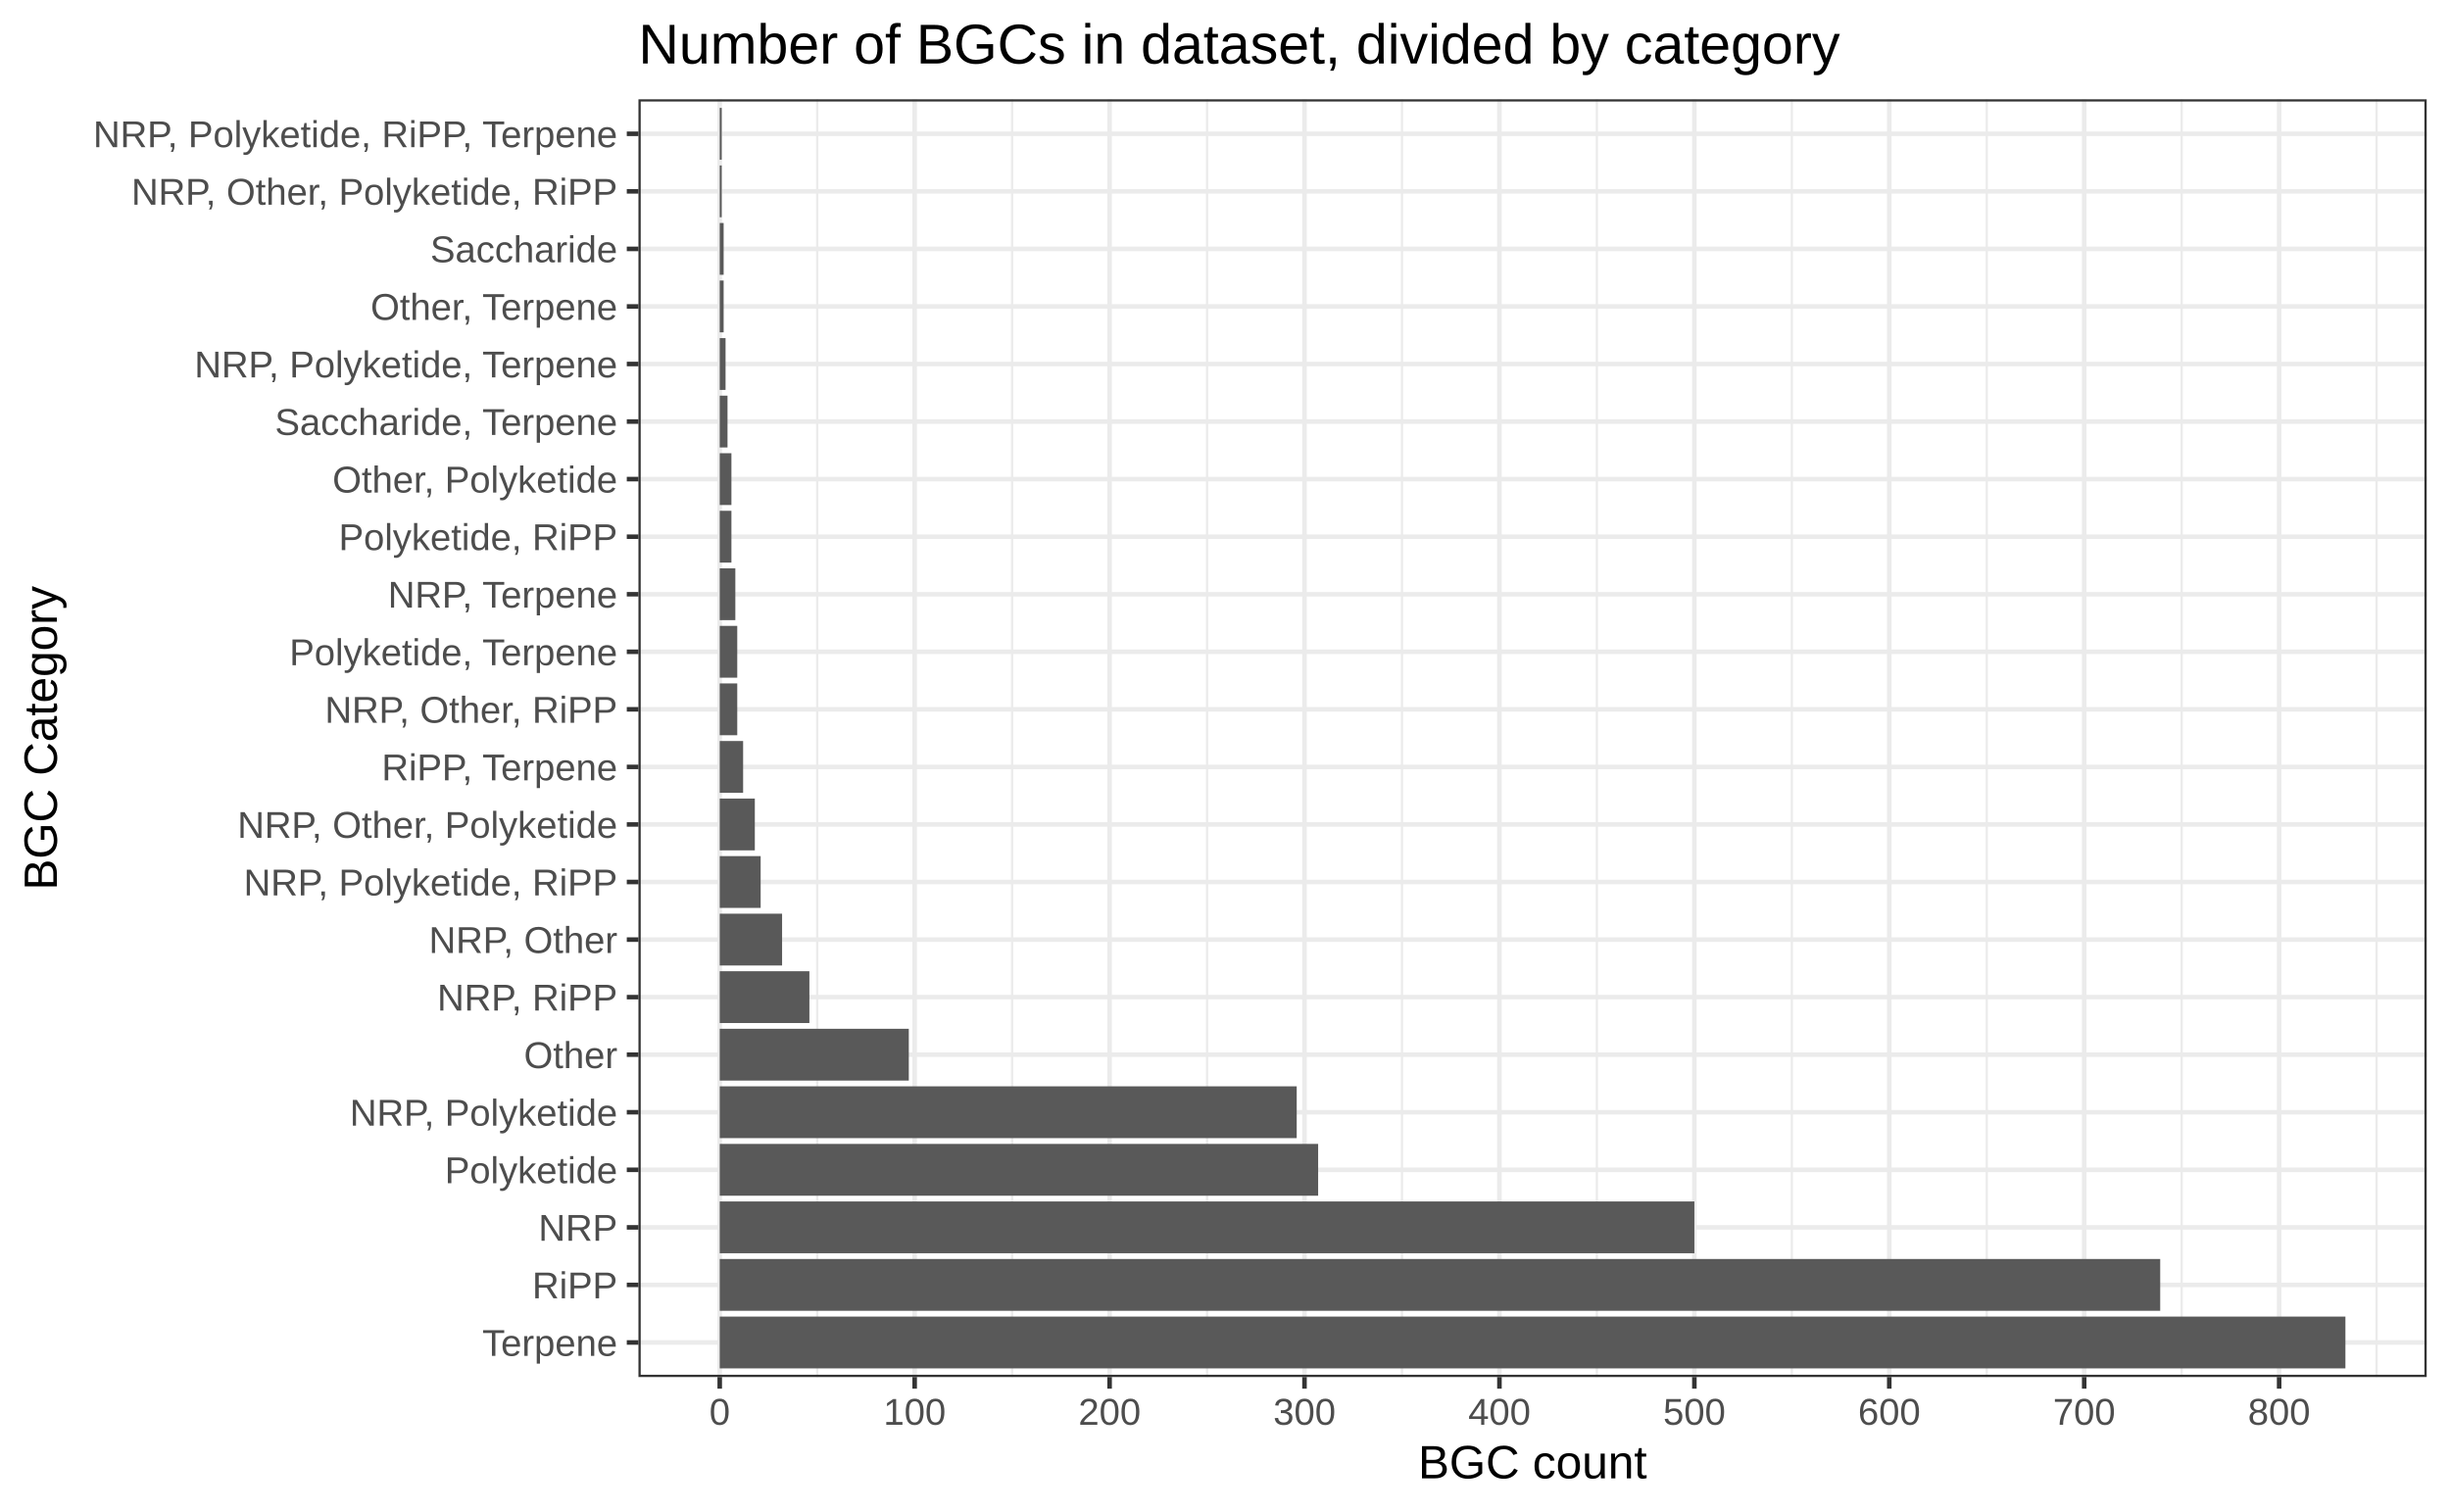
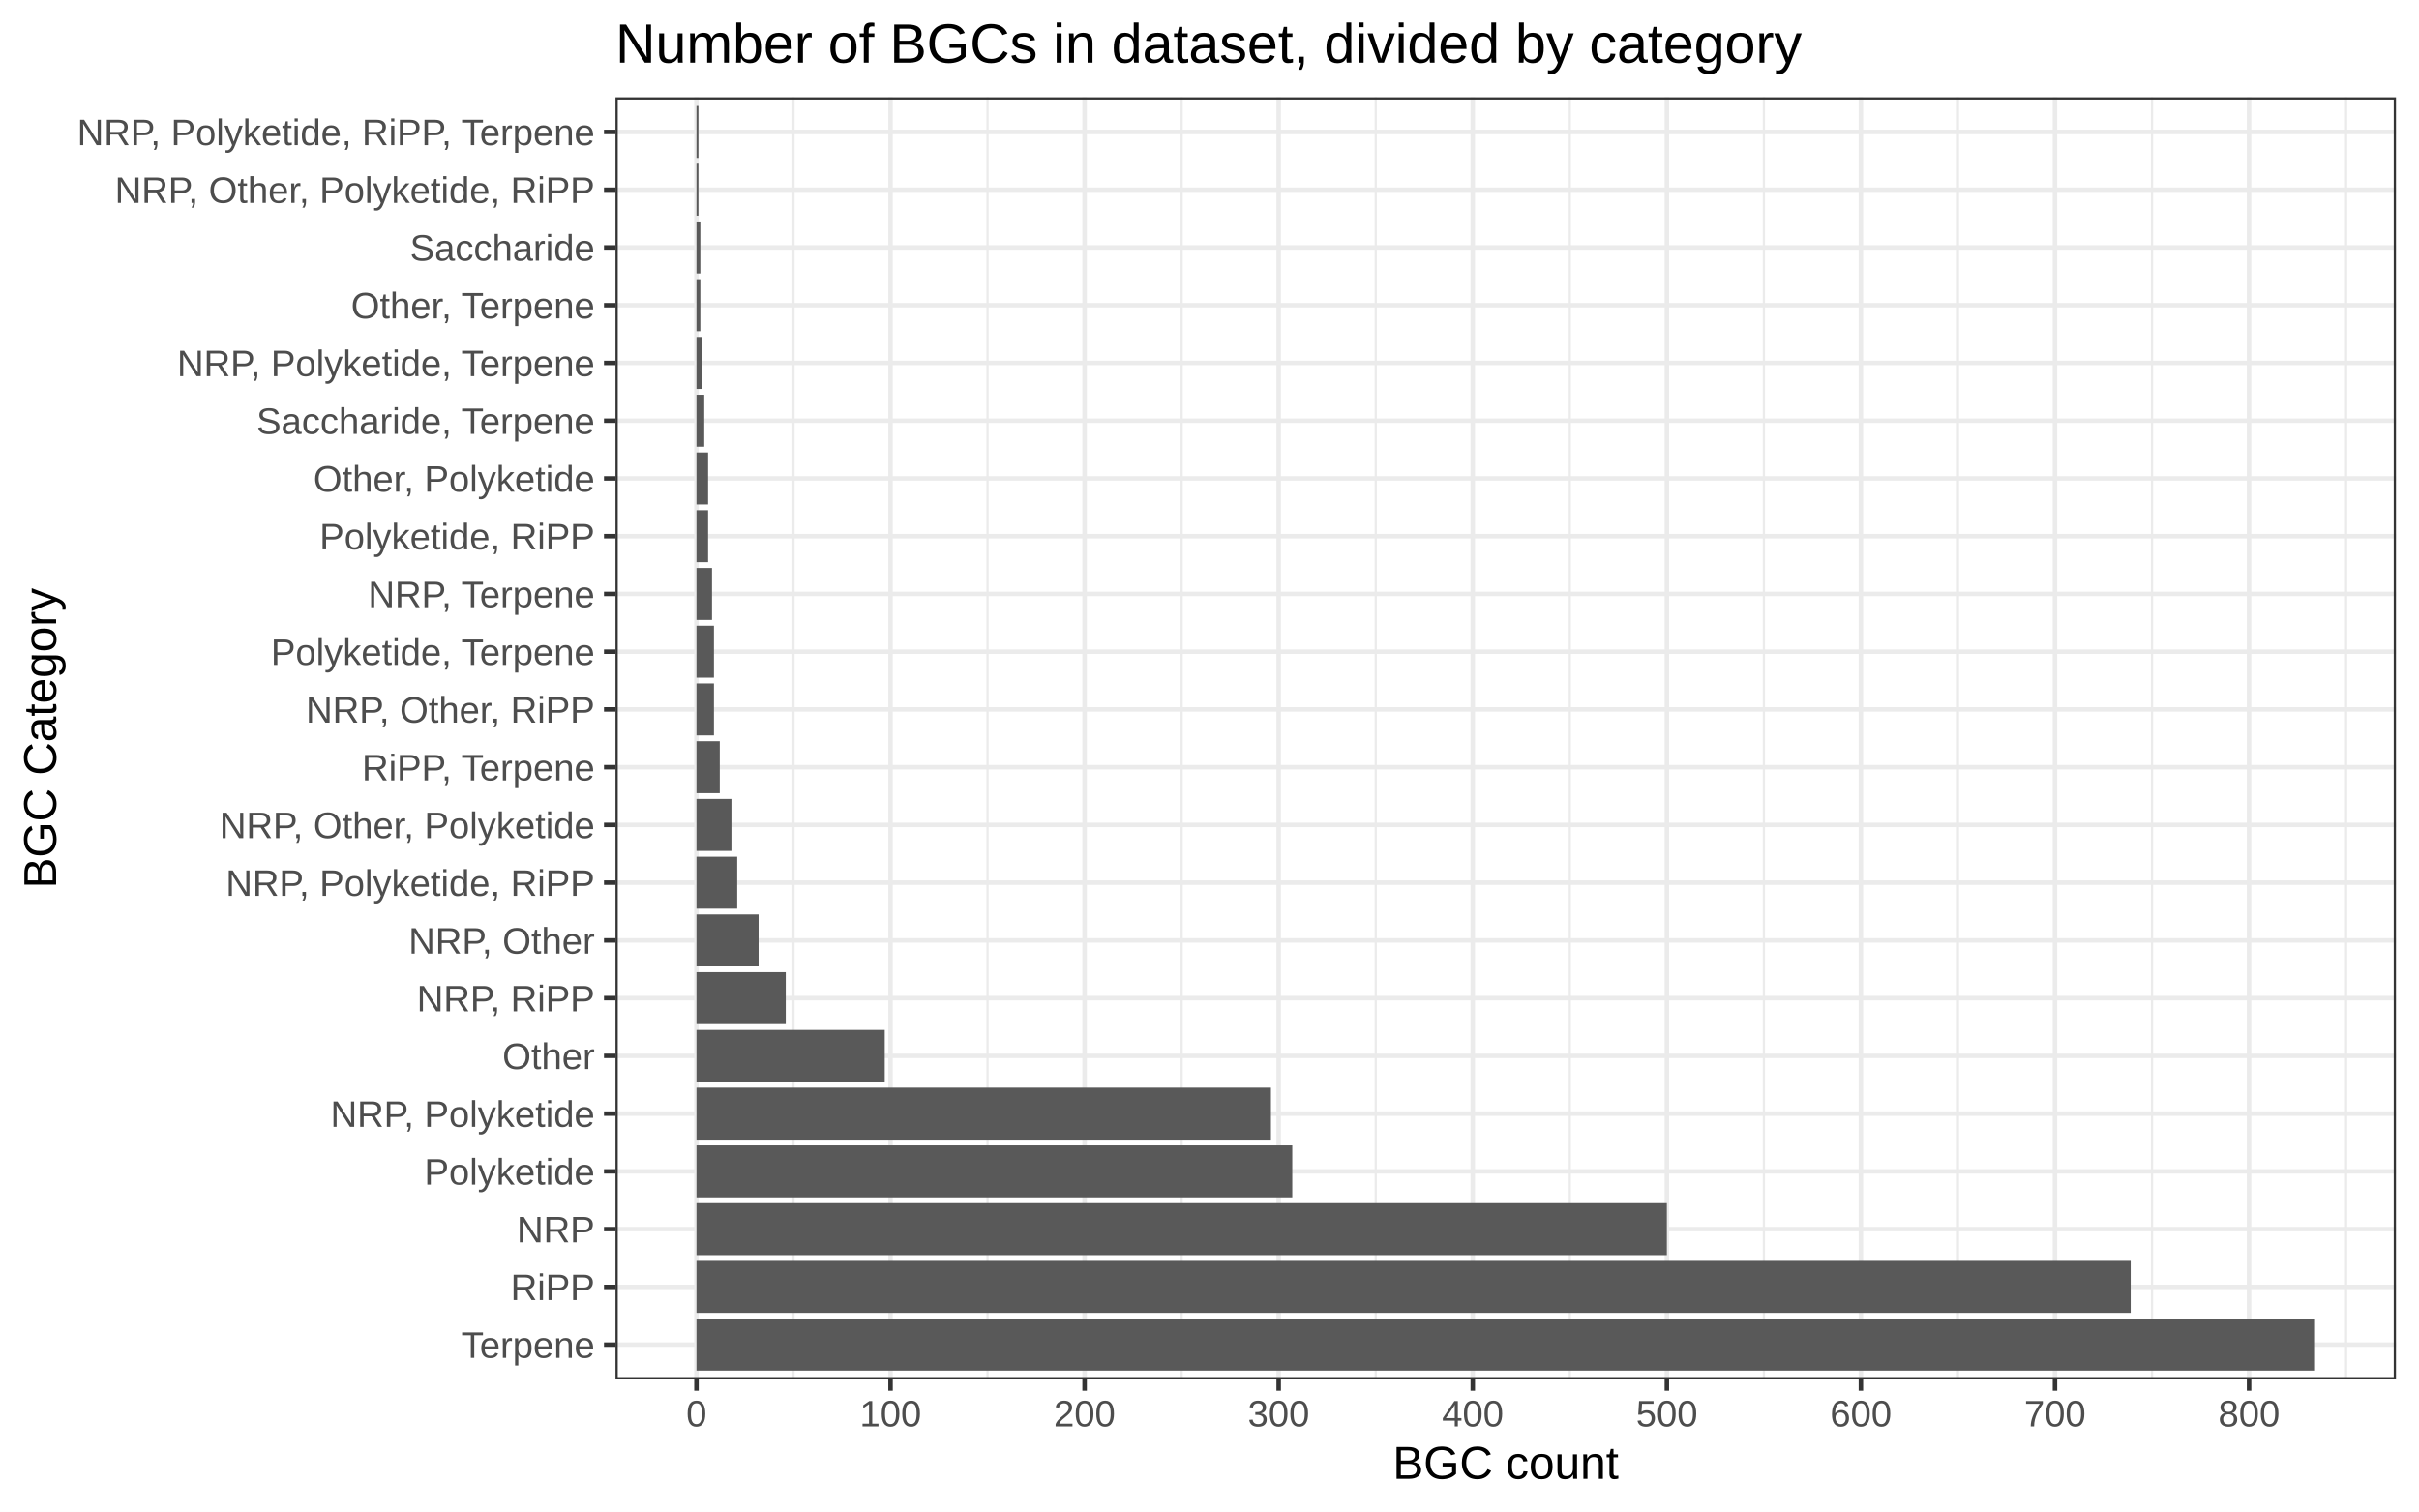
- <svg xmlns="http://www.w3.org/2000/svg" class="svglite" width="576.00pt" height="355.50pt" viewBox="0 0 576.00 355.50">
-   <defs>
-     <style type="text/css">
+ <svg xmlns="http://www.w3.org/2000/svg" width="576.00pt" height="360.00pt" viewBox="0 0 576.00 360.00">
+   <g class="svglite">
+     <defs>
+       <style type="text/css">
    .svglite line, .svglite polyline, .svglite polygon, .svglite path, .svglite rect, .svglite circle {
      fill: none;
      stroke: #000000;
      stroke-linecap: round;
      stroke-linejoin: round;
      stroke-miterlimit: 10.00;
    }
    .svglite text {
      white-space: pre;
    }
+     .svglite g.glyphgroup path {
+       fill: inherit;
+       stroke: none;
+     }
  </style>
-   </defs>
-   <rect width="100%" height="100%" style="stroke: none; fill: #FFFFFF;" />
-   <defs>
-     <clipPath id="cpMC4wMHw1NzYuMDB8MC4wMHwzNTUuNTA=">
-       <rect x="0.00" y="0.00" width="576.00" height="355.50" />
-     </clipPath>
-   </defs>
-   <g clip-path="url(#cpMC4wMHw1NzYuMDB8MC4wMHwzNTUuNTA=)">
-     <rect x="0.00" y="0" width="576.00" height="355.50" style="stroke-width: 1.07; stroke: #FFFFFF; fill: #FFFFFF;" />
-   </g>
-   <defs>
-     <clipPath id="cpMTUwLjEwfDU3MC41MnwyMy4zNHwzMjMuNzc=">
-       <rect x="150.10" y="23.34" width="420.42" height="300.43" />
-     </clipPath>
-   </defs>
-   <g clip-path="url(#cpMTUwLjEwfDU3MC41MnwyMy4zNHwzMjMuNzc=)">
-     <rect x="150.10" y="23.34" width="420.42" height="300.43" style="stroke-width: 1.07; stroke: none; fill: #FFFFFF;" />
-     <polyline points="192.13,323.77 192.13,23.34 " style="stroke-width: 0.53; stroke: #EBEBEB; stroke-linecap: butt;" />
-     <polyline points="237.95,323.77 237.95,23.34 " style="stroke-width: 0.53; stroke: #EBEBEB; stroke-linecap: butt;" />
-     <polyline points="283.78,323.77 283.78,23.34 " style="stroke-width: 0.53; stroke: #EBEBEB; stroke-linecap: butt;" />
-     <polyline points="329.61,323.77 329.61,23.34 " style="stroke-width: 0.53; stroke: #EBEBEB; stroke-linecap: butt;" />
-     <polyline points="375.43,323.77 375.43,23.34 " style="stroke-width: 0.53; stroke: #EBEBEB; stroke-linecap: butt;" />
-     <polyline points="421.26,323.77 421.26,23.34 " style="stroke-width: 0.53; stroke: #EBEBEB; stroke-linecap: butt;" />
-     <polyline points="467.09,323.77 467.09,23.34 " style="stroke-width: 0.53; stroke: #EBEBEB; stroke-linecap: butt;" />
-     <polyline points="512.92,323.77 512.92,23.34 " style="stroke-width: 0.53; stroke: #EBEBEB; stroke-linecap: butt;" />
-     <polyline points="558.74,323.77 558.74,23.34 " style="stroke-width: 0.53; stroke: #EBEBEB; stroke-linecap: butt;" />
-     <polyline points="150.10,315.65 570.52,315.65 " style="stroke-width: 1.07; stroke: #EBEBEB; stroke-linecap: butt;" />
-     <polyline points="150.10,302.11 570.52,302.11 " style="stroke-width: 1.07; stroke: #EBEBEB; stroke-linecap: butt;" />
-     <polyline points="150.10,288.58 570.52,288.58 " style="stroke-width: 1.07; stroke: #EBEBEB; stroke-linecap: butt;" />
-     <polyline points="150.10,275.05 570.52,275.05 " style="stroke-width: 1.07; stroke: #EBEBEB; stroke-linecap: butt;" />
-     <polyline points="150.10,261.51 570.52,261.51 " style="stroke-width: 1.07; stroke: #EBEBEB; stroke-linecap: butt;" />
-     <polyline points="150.10,247.98 570.52,247.98 " style="stroke-width: 1.07; stroke: #EBEBEB; stroke-linecap: butt;" />
-     <polyline points="150.10,234.45 570.52,234.45 " style="stroke-width: 1.07; stroke: #EBEBEB; stroke-linecap: butt;" />
-     <polyline points="150.10,220.92 570.52,220.92 " style="stroke-width: 1.07; stroke: #EBEBEB; stroke-linecap: butt;" />
-     <polyline points="150.10,207.38 570.52,207.38 " style="stroke-width: 1.07; stroke: #EBEBEB; stroke-linecap: butt;" />
-     <polyline points="150.10,193.85 570.52,193.85 " style="stroke-width: 1.07; stroke: #EBEBEB; stroke-linecap: butt;" />
-     <polyline points="150.10,180.32 570.52,180.32 " style="stroke-width: 1.07; stroke: #EBEBEB; stroke-linecap: butt;" />
-     <polyline points="150.10,166.78 570.52,166.78 " style="stroke-width: 1.07; stroke: #EBEBEB; stroke-linecap: butt;" />
-     <polyline points="150.10,153.25 570.52,153.25 " style="stroke-width: 1.07; stroke: #EBEBEB; stroke-linecap: butt;" />
-     <polyline points="150.10,139.72 570.52,139.72 " style="stroke-width: 1.07; stroke: #EBEBEB; stroke-linecap: butt;" />
-     <polyline points="150.10,126.19 570.52,126.19 " style="stroke-width: 1.07; stroke: #EBEBEB; stroke-linecap: butt;" />
-     <polyline points="150.10,112.65 570.52,112.65 " style="stroke-width: 1.07; stroke: #EBEBEB; stroke-linecap: butt;" />
-     <polyline points="150.10,99.12 570.52,99.12 " style="stroke-width: 1.07; stroke: #EBEBEB; stroke-linecap: butt;" />
-     <polyline points="150.10,85.59 570.52,85.59 " style="stroke-width: 1.07; stroke: #EBEBEB; stroke-linecap: butt;" />
-     <polyline points="150.10,72.05 570.52,72.05 " style="stroke-width: 1.07; stroke: #EBEBEB; stroke-linecap: butt;" />
-     <polyline points="150.10,58.52 570.52,58.52 " style="stroke-width: 1.07; stroke: #EBEBEB; stroke-linecap: butt;" />
-     <polyline points="150.10,44.99 570.52,44.99 " style="stroke-width: 1.07; stroke: #EBEBEB; stroke-linecap: butt;" />
-     <polyline points="150.10,31.46 570.52,31.46 " style="stroke-width: 1.07; stroke: #EBEBEB; stroke-linecap: butt;" />
-     <polyline points="169.21,323.77 169.21,23.34 " style="stroke-width: 1.07; stroke: #EBEBEB; stroke-linecap: butt;" />
-     <polyline points="215.04,323.77 215.04,23.34 " style="stroke-width: 1.07; stroke: #EBEBEB; stroke-linecap: butt;" />
-     <polyline points="260.87,323.77 260.87,23.34 " style="stroke-width: 1.07; stroke: #EBEBEB; stroke-linecap: butt;" />
-     <polyline points="306.69,323.77 306.69,23.34 " style="stroke-width: 1.07; stroke: #EBEBEB; stroke-linecap: butt;" />
-     <polyline points="352.52,323.77 352.52,23.34 " style="stroke-width: 1.07; stroke: #EBEBEB; stroke-linecap: butt;" />
-     <polyline points="398.35,323.77 398.35,23.34 " style="stroke-width: 1.07; stroke: #EBEBEB; stroke-linecap: butt;" />
-     <polyline points="444.17,323.77 444.17,23.34 " style="stroke-width: 1.07; stroke: #EBEBEB; stroke-linecap: butt;" />
-     <polyline points="490.00,323.77 490.00,23.34 " style="stroke-width: 1.07; stroke: #EBEBEB; stroke-linecap: butt;" />
-     <polyline points="535.83,323.77 535.83,23.34 " style="stroke-width: 1.07; stroke: #EBEBEB; stroke-linecap: butt;" />
-     <rect x="169.21" y="309.56" width="382.20" height="12.18" style="stroke-width: 1.07; stroke: none; stroke-linecap: butt; stroke-linejoin: miter; fill: #595959;" />
-     <rect x="169.21" y="296.02" width="338.66" height="12.18" style="stroke-width: 1.07; stroke: none; stroke-linecap: butt; stroke-linejoin: miter; fill: #595959;" />
-     <rect x="169.21" y="282.49" width="229.14" height="12.18" style="stroke-width: 1.07; stroke: none; stroke-linecap: butt; stroke-linejoin: miter; fill: #595959;" />
-     <rect x="169.21" y="268.96" width="140.69" height="12.18" style="stroke-width: 1.07; stroke: none; stroke-linecap: butt; stroke-linejoin: miter; fill: #595959;" />
-     <rect x="169.21" y="255.42" width="135.65" height="12.18" style="stroke-width: 1.07; stroke: none; stroke-linecap: butt; stroke-linejoin: miter; fill: #595959;" />
-     <rect x="169.21" y="241.89" width="44.45" height="12.18" style="stroke-width: 1.07; stroke: none; stroke-linecap: butt; stroke-linejoin: miter; fill: #595959;" />
-     <rect x="169.21" y="228.36" width="21.08" height="12.18" style="stroke-width: 1.07; stroke: none; stroke-linecap: butt; stroke-linejoin: miter; fill: #595959;" />
-     <rect x="169.21" y="214.83" width="14.66" height="12.18" style="stroke-width: 1.07; stroke: none; stroke-linecap: butt; stroke-linejoin: miter; fill: #595959;" />
-     <rect x="169.21" y="201.29" width="9.62" height="12.18" style="stroke-width: 1.07; stroke: none; stroke-linecap: butt; stroke-linejoin: miter; fill: #595959;" />
-     <rect x="169.21" y="187.76" width="8.25" height="12.18" style="stroke-width: 1.07; stroke: none; stroke-linecap: butt; stroke-linejoin: miter; fill: #595959;" />
-     <rect x="169.21" y="174.23" width="5.50" height="12.18" style="stroke-width: 1.07; stroke: none; stroke-linecap: butt; stroke-linejoin: miter; fill: #595959;" />
-     <rect x="169.21" y="160.69" width="4.12" height="12.18" style="stroke-width: 1.07; stroke: none; stroke-linecap: butt; stroke-linejoin: miter; fill: #595959;" />
-     <rect x="169.21" y="147.16" width="4.12" height="12.18" style="stroke-width: 1.07; stroke: none; stroke-linecap: butt; stroke-linejoin: miter; fill: #595959;" />
-     <rect x="169.21" y="133.63" width="3.67" height="12.18" style="stroke-width: 1.07; stroke: none; stroke-linecap: butt; stroke-linejoin: miter; fill: #595959;" />
-     <rect x="169.21" y="120.10" width="2.75" height="12.18" style="stroke-width: 1.07; stroke: none; stroke-linecap: butt; stroke-linejoin: miter; fill: #595959;" />
-     <rect x="169.21" y="106.56" width="2.75" height="12.18" style="stroke-width: 1.07; stroke: none; stroke-linecap: butt; stroke-linejoin: miter; fill: #595959;" />
-     <rect x="169.21" y="93.03" width="1.83" height="12.18" style="stroke-width: 1.07; stroke: none; stroke-linecap: butt; stroke-linejoin: miter; fill: #595959;" />
-     <rect x="169.21" y="79.50" width="1.37" height="12.18" style="stroke-width: 1.07; stroke: none; stroke-linecap: butt; stroke-linejoin: miter; fill: #595959;" />
-     <rect x="169.21" y="65.96" width="0.92" height="12.18" style="stroke-width: 1.07; stroke: none; stroke-linecap: butt; stroke-linejoin: miter; fill: #595959;" />
-     <rect x="169.21" y="52.43" width="0.92" height="12.18" style="stroke-width: 1.07; stroke: none; stroke-linecap: butt; stroke-linejoin: miter; fill: #595959;" />
-     <rect x="169.21" y="38.90" width="0.46" height="12.18" style="stroke-width: 1.07; stroke: none; stroke-linecap: butt; stroke-linejoin: miter; fill: #595959;" />
-     <rect x="169.21" y="25.37" width="0.46" height="12.18" style="stroke-width: 1.07; stroke: none; stroke-linecap: butt; stroke-linejoin: miter; fill: #595959;" />
-     <rect x="150.10" y="23.34" width="420.42" height="300.43" style="stroke-width: 1.07; stroke: #333333;" />
-   </g>
-   <g clip-path="url(#cpMC4wMHw1NzYuMDB8MC4wMHwzNTUuNTA=)">
-     <text x="145.17" y="318.80" text-anchor="end" style="font-size: 8.80px;fill: #4D4D4D; font-family: &quot;Arial&quot;;" textLength="32.78px" lengthAdjust="spacingAndGlyphs">Terpene</text>
-     <text x="145.17" y="305.27" text-anchor="end" style="font-size: 8.80px;fill: #4D4D4D; font-family: &quot;Arial&quot;;" textLength="20.04px" lengthAdjust="spacingAndGlyphs">RiPP</text>
-     <text x="145.17" y="291.73" text-anchor="end" style="font-size: 8.80px;fill: #4D4D4D; font-family: &quot;Arial&quot;;" textLength="18.57px" lengthAdjust="spacingAndGlyphs">NRP</text>
-     <text x="145.17" y="278.20" text-anchor="end" style="font-size: 8.80px;fill: #4D4D4D; font-family: &quot;Arial&quot;;" textLength="40.59px" lengthAdjust="spacingAndGlyphs">Polyketide</text>
-     <text x="145.17" y="264.67" text-anchor="end" style="font-size: 8.80px;fill: #4D4D4D; font-family: &quot;Arial&quot;;" textLength="64.04px" lengthAdjust="spacingAndGlyphs">NRP, Polyketide</text>
-     <text x="145.17" y="251.14" text-anchor="end" style="font-size: 8.80px;fill: #4D4D4D; font-family: &quot;Arial&quot;;" textLength="22.00px" lengthAdjust="spacingAndGlyphs">Other</text>
-     <text x="145.17" y="237.60" text-anchor="end" style="font-size: 8.80px;fill: #4D4D4D; font-family: &quot;Arial&quot;;" textLength="43.49px" lengthAdjust="spacingAndGlyphs">NRP, RiPP</text>
-     <text x="145.17" y="224.07" text-anchor="end" style="font-size: 8.80px;fill: #4D4D4D; font-family: &quot;Arial&quot;;" textLength="45.45px" lengthAdjust="spacingAndGlyphs">NRP, Other</text>
-     <text x="145.17" y="210.54" text-anchor="end" style="font-size: 8.80px;fill: #4D4D4D; font-family: &quot;Arial&quot;;" textLength="88.96px" lengthAdjust="spacingAndGlyphs">NRP, Polyketide, RiPP</text>
-     <text x="145.17" y="197.00" text-anchor="end" style="font-size: 8.80px;fill: #4D4D4D; font-family: &quot;Arial&quot;;" textLength="90.93px" lengthAdjust="spacingAndGlyphs">NRP, Other, Polyketide</text>
-     <text x="145.17" y="183.47" text-anchor="end" style="font-size: 8.80px;fill: #4D4D4D; font-family: &quot;Arial&quot;;" textLength="57.70px" lengthAdjust="spacingAndGlyphs">RiPP, Terpene</text>
-     <text x="145.17" y="169.94" text-anchor="end" style="font-size: 8.80px;fill: #4D4D4D; font-family: &quot;Arial&quot;;" textLength="70.37px" lengthAdjust="spacingAndGlyphs">NRP, Other, RiPP</text>
-     <text x="145.17" y="156.41" text-anchor="end" style="font-size: 8.80px;fill: #4D4D4D; font-family: &quot;Arial&quot;;" textLength="78.26px" lengthAdjust="spacingAndGlyphs">Polyketide, Terpene</text>
-     <text x="145.17" y="142.87" text-anchor="end" style="font-size: 8.80px;fill: #4D4D4D; font-family: &quot;Arial&quot;;" textLength="56.23px" lengthAdjust="spacingAndGlyphs">NRP, Terpene</text>
-     <text x="145.17" y="129.34" text-anchor="end" style="font-size: 8.80px;fill: #4D4D4D; font-family: &quot;Arial&quot;;" textLength="65.51px" lengthAdjust="spacingAndGlyphs">Polyketide, RiPP</text>
-     <text x="145.17" y="115.81" text-anchor="end" style="font-size: 8.80px;fill: #4D4D4D; font-family: &quot;Arial&quot;;" textLength="67.48px" lengthAdjust="spacingAndGlyphs">Other, Polyketide</text>
-     <text x="145.17" y="102.27" text-anchor="end" style="font-size: 8.80px;fill: #4D4D4D; font-family: &quot;Arial&quot;;" textLength="81.69px" lengthAdjust="spacingAndGlyphs">Saccharide, Terpene</text>
-     <text x="145.17" y="88.74" text-anchor="end" style="font-size: 8.80px;fill: #4D4D4D; font-family: &quot;Arial&quot;;" textLength="101.71px" lengthAdjust="spacingAndGlyphs">NRP, Polyketide, Terpene</text>
-     <text x="145.17" y="75.21" text-anchor="end" style="font-size: 8.80px;fill: #4D4D4D; font-family: &quot;Arial&quot;;" textLength="59.67px" lengthAdjust="spacingAndGlyphs">Other, Terpene</text>
-     <text x="145.17" y="61.67" text-anchor="end" style="font-size: 8.80px;fill: #4D4D4D; font-family: &quot;Arial&quot;;" textLength="44.03px" lengthAdjust="spacingAndGlyphs">Saccharide</text>
-     <text x="145.17" y="48.14" text-anchor="end" style="font-size: 8.80px;fill: #4D4D4D; font-family: &quot;Arial&quot;;" textLength="115.85px" lengthAdjust="spacingAndGlyphs">NRP, Other, Polyketide, RiPP</text>
-     <text x="145.17" y="34.61" text-anchor="end" style="font-size: 8.80px;fill: #4D4D4D; font-family: &quot;Arial&quot;;" textLength="126.63px" lengthAdjust="spacingAndGlyphs">NRP, Polyketide, RiPP, Terpene</text>
-     <polyline points="147.36,315.65 150.10,315.65 " style="stroke-width: 1.07; stroke: #333333; stroke-linecap: butt;" />
-     <polyline points="147.36,302.11 150.10,302.11 " style="stroke-width: 1.07; stroke: #333333; stroke-linecap: butt;" />
-     <polyline points="147.36,288.58 150.10,288.58 " style="stroke-width: 1.07; stroke: #333333; stroke-linecap: butt;" />
-     <polyline points="147.36,275.05 150.10,275.05 " style="stroke-width: 1.07; stroke: #333333; stroke-linecap: butt;" />
-     <polyline points="147.36,261.51 150.10,261.51 " style="stroke-width: 1.07; stroke: #333333; stroke-linecap: butt;" />
-     <polyline points="147.36,247.98 150.10,247.98 " style="stroke-width: 1.07; stroke: #333333; stroke-linecap: butt;" />
-     <polyline points="147.36,234.45 150.10,234.45 " style="stroke-width: 1.07; stroke: #333333; stroke-linecap: butt;" />
-     <polyline points="147.36,220.92 150.10,220.92 " style="stroke-width: 1.07; stroke: #333333; stroke-linecap: butt;" />
-     <polyline points="147.36,207.38 150.10,207.38 " style="stroke-width: 1.07; stroke: #333333; stroke-linecap: butt;" />
-     <polyline points="147.36,193.85 150.10,193.85 " style="stroke-width: 1.07; stroke: #333333; stroke-linecap: butt;" />
-     <polyline points="147.36,180.32 150.10,180.32 " style="stroke-width: 1.07; stroke: #333333; stroke-linecap: butt;" />
-     <polyline points="147.36,166.78 150.10,166.78 " style="stroke-width: 1.07; stroke: #333333; stroke-linecap: butt;" />
-     <polyline points="147.36,153.25 150.10,153.25 " style="stroke-width: 1.07; stroke: #333333; stroke-linecap: butt;" />
-     <polyline points="147.36,139.72 150.10,139.72 " style="stroke-width: 1.07; stroke: #333333; stroke-linecap: butt;" />
-     <polyline points="147.36,126.19 150.10,126.19 " style="stroke-width: 1.07; stroke: #333333; stroke-linecap: butt;" />
-     <polyline points="147.36,112.65 150.10,112.65 " style="stroke-width: 1.07; stroke: #333333; stroke-linecap: butt;" />
-     <polyline points="147.36,99.12 150.10,99.12 " style="stroke-width: 1.07; stroke: #333333; stroke-linecap: butt;" />
-     <polyline points="147.36,85.59 150.10,85.59 " style="stroke-width: 1.07; stroke: #333333; stroke-linecap: butt;" />
-     <polyline points="147.36,72.05 150.10,72.05 " style="stroke-width: 1.07; stroke: #333333; stroke-linecap: butt;" />
-     <polyline points="147.36,58.52 150.10,58.52 " style="stroke-width: 1.07; stroke: #333333; stroke-linecap: butt;" />
-     <polyline points="147.36,44.99 150.10,44.99 " style="stroke-width: 1.07; stroke: #333333; stroke-linecap: butt;" />
-     <polyline points="147.36,31.46 150.10,31.46 " style="stroke-width: 1.07; stroke: #333333; stroke-linecap: butt;" />
-     <polyline points="169.21,326.51 169.21,323.77 " style="stroke-width: 1.07; stroke: #333333; stroke-linecap: butt;" />
-     <polyline points="215.04,326.51 215.04,323.77 " style="stroke-width: 1.07; stroke: #333333; stroke-linecap: butt;" />
-     <polyline points="260.87,326.51 260.87,323.77 " style="stroke-width: 1.07; stroke: #333333; stroke-linecap: butt;" />
-     <polyline points="306.69,326.51 306.69,323.77 " style="stroke-width: 1.07; stroke: #333333; stroke-linecap: butt;" />
-     <polyline points="352.52,326.51 352.52,323.77 " style="stroke-width: 1.07; stroke: #333333; stroke-linecap: butt;" />
-     <polyline points="398.35,326.51 398.35,323.77 " style="stroke-width: 1.07; stroke: #333333; stroke-linecap: butt;" />
-     <polyline points="444.17,326.51 444.17,323.77 " style="stroke-width: 1.07; stroke: #333333; stroke-linecap: butt;" />
-     <polyline points="490.00,326.51 490.00,323.77 " style="stroke-width: 1.07; stroke: #333333; stroke-linecap: butt;" />
-     <polyline points="535.83,326.51 535.83,323.77 " style="stroke-width: 1.07; stroke: #333333; stroke-linecap: butt;" />
-     <text x="169.21" y="335.00" text-anchor="middle" style="font-size: 8.80px;fill: #4D4D4D; font-family: &quot;Arial&quot;;" textLength="4.90px" lengthAdjust="spacingAndGlyphs">0</text>
-     <text x="215.04" y="335.00" text-anchor="middle" style="font-size: 8.80px;fill: #4D4D4D; font-family: &quot;Arial&quot;;" textLength="14.69px" lengthAdjust="spacingAndGlyphs">100</text>
-     <text x="260.87" y="335.00" text-anchor="middle" style="font-size: 8.80px;fill: #4D4D4D; font-family: &quot;Arial&quot;;" textLength="14.69px" lengthAdjust="spacingAndGlyphs">200</text>
-     <text x="306.69" y="335.00" text-anchor="middle" style="font-size: 8.80px;fill: #4D4D4D; font-family: &quot;Arial&quot;;" textLength="14.69px" lengthAdjust="spacingAndGlyphs">300</text>
-     <text x="352.52" y="335.00" text-anchor="middle" style="font-size: 8.80px;fill: #4D4D4D; font-family: &quot;Arial&quot;;" textLength="14.69px" lengthAdjust="spacingAndGlyphs">400</text>
-     <text x="398.35" y="335.00" text-anchor="middle" style="font-size: 8.80px;fill: #4D4D4D; font-family: &quot;Arial&quot;;" textLength="14.69px" lengthAdjust="spacingAndGlyphs">500</text>
-     <text x="444.17" y="335.00" text-anchor="middle" style="font-size: 8.80px;fill: #4D4D4D; font-family: &quot;Arial&quot;;" textLength="14.69px" lengthAdjust="spacingAndGlyphs">600</text>
-     <text x="490.00" y="335.00" text-anchor="middle" style="font-size: 8.80px;fill: #4D4D4D; font-family: &quot;Arial&quot;;" textLength="14.69px" lengthAdjust="spacingAndGlyphs">700</text>
-     <text x="535.83" y="335.00" text-anchor="middle" style="font-size: 8.80px;fill: #4D4D4D; font-family: &quot;Arial&quot;;" textLength="14.69px" lengthAdjust="spacingAndGlyphs">800</text>
-     <text x="360.31" y="347.59" text-anchor="middle" style="font-size: 11.00px; font-family: &quot;Arial&quot;;" textLength="53.80px" lengthAdjust="spacingAndGlyphs">BGC count</text>
-     <text transform="translate(13.37,173.55) rotate(-90)" text-anchor="middle" style="font-size: 11.00px; font-family: &quot;Arial&quot;;" textLength="71.52px" lengthAdjust="spacingAndGlyphs">BGC Category</text>
-     <text x="150.10" y="14.94" style="font-size: 13.20px; font-family: &quot;Arial&quot;;" textLength="282.28px" lengthAdjust="spacingAndGlyphs">Number of BGCs in dataset, divided by category</text>
+     </defs>
+     <rect width="100%" height="100%" style="stroke: none; fill: #FFFFFF;" />
+     <defs>
+       <clipPath id="cpMC4wMHw1NzYuMDB8MC4wMHwzNjAuMDA=">
+         <rect x="0.00" y="0.00" width="576.00" height="360.00" />
+       </clipPath>
+     </defs>
+     <g clip-path="url(#cpMC4wMHw1NzYuMDB8MC4wMHwzNjAuMDA=)">
+       <rect x="0.00" y="0" width="576.00" height="360.00" style="stroke-width: 1.07; stroke: #FFFFFF; fill: #FFFFFF;" />
+     </g>
+     <defs>
+       <clipPath id="cpMTQ2LjU2fDU3MC41MnwyMy4xOHwzMjguNTA=">
+         <rect x="146.56" y="23.18" width="423.96" height="305.33" />
+       </clipPath>
+     </defs>
+     <g clip-path="url(#cpMTQ2LjU2fDU3MC41MnwyMy4xOHwzMjguNTA=)">
+       <rect x="146.56" y="23.18" width="423.96" height="305.33" style="stroke-width: 1.07; stroke: none; fill: #FFFFFF;" />
+       <polyline points="188.94,328.50 188.94,23.18 " style="stroke-width: 0.53; stroke: #EBEBEB; stroke-linecap: butt;" />
+       <polyline points="235.15,328.50 235.15,23.18 " style="stroke-width: 0.53; stroke: #EBEBEB; stroke-linecap: butt;" />
+       <polyline points="281.37,328.50 281.37,23.18 " style="stroke-width: 0.53; stroke: #EBEBEB; stroke-linecap: butt;" />
+       <polyline points="327.58,328.50 327.58,23.18 " style="stroke-width: 0.53; stroke: #EBEBEB; stroke-linecap: butt;" />
+       <polyline points="373.79,328.50 373.79,23.18 " style="stroke-width: 0.53; stroke: #EBEBEB; stroke-linecap: butt;" />
+       <polyline points="420.01,328.50 420.01,23.18 " style="stroke-width: 0.53; stroke: #EBEBEB; stroke-linecap: butt;" />
+       <polyline points="466.22,328.50 466.22,23.18 " style="stroke-width: 0.53; stroke: #EBEBEB; stroke-linecap: butt;" />
+       <polyline points="512.43,328.50 512.43,23.18 " style="stroke-width: 0.53; stroke: #EBEBEB; stroke-linecap: butt;" />
+       <polyline points="558.64,328.50 558.64,23.18 " style="stroke-width: 0.53; stroke: #EBEBEB; stroke-linecap: butt;" />
+       <polyline points="146.56,320.25 570.52,320.25 " style="stroke-width: 1.07; stroke: #EBEBEB; stroke-linecap: butt;" />
+       <polyline points="146.56,306.50 570.52,306.50 " style="stroke-width: 1.07; stroke: #EBEBEB; stroke-linecap: butt;" />
+       <polyline points="146.56,292.74 570.52,292.74 " style="stroke-width: 1.07; stroke: #EBEBEB; stroke-linecap: butt;" />
+       <polyline points="146.56,278.99 570.52,278.99 " style="stroke-width: 1.07; stroke: #EBEBEB; stroke-linecap: butt;" />
+       <polyline points="146.56,265.24 570.52,265.24 " style="stroke-width: 1.07; stroke: #EBEBEB; stroke-linecap: butt;" />
+       <polyline points="146.56,251.48 570.52,251.48 " style="stroke-width: 1.07; stroke: #EBEBEB; stroke-linecap: butt;" />
+       <polyline points="146.56,237.73 570.52,237.73 " style="stroke-width: 1.07; stroke: #EBEBEB; stroke-linecap: butt;" />
+       <polyline points="146.56,223.98 570.52,223.98 " style="stroke-width: 1.07; stroke: #EBEBEB; stroke-linecap: butt;" />
+       <polyline points="146.56,210.22 570.52,210.22 " style="stroke-width: 1.07; stroke: #EBEBEB; stroke-linecap: butt;" />
+       <polyline points="146.56,196.47 570.52,196.47 " style="stroke-width: 1.07; stroke: #EBEBEB; stroke-linecap: butt;" />
+       <polyline points="146.56,182.72 570.52,182.72 " style="stroke-width: 1.07; stroke: #EBEBEB; stroke-linecap: butt;" />
+       <polyline points="146.56,168.96 570.52,168.96 " style="stroke-width: 1.07; stroke: #EBEBEB; stroke-linecap: butt;" />
+       <polyline points="146.56,155.21 570.52,155.21 " style="stroke-width: 1.07; stroke: #EBEBEB; stroke-linecap: butt;" />
+       <polyline points="146.56,141.46 570.52,141.46 " style="stroke-width: 1.07; stroke: #EBEBEB; stroke-linecap: butt;" />
+       <polyline points="146.56,127.70 570.52,127.70 " style="stroke-width: 1.07; stroke: #EBEBEB; stroke-linecap: butt;" />
+       <polyline points="146.56,113.95 570.52,113.95 " style="stroke-width: 1.07; stroke: #EBEBEB; stroke-linecap: butt;" />
+       <polyline points="146.56,100.20 570.52,100.20 " style="stroke-width: 1.07; stroke: #EBEBEB; stroke-linecap: butt;" />
+       <polyline points="146.56,86.44 570.52,86.44 " style="stroke-width: 1.07; stroke: #EBEBEB; stroke-linecap: butt;" />
+       <polyline points="146.56,72.69 570.52,72.69 " style="stroke-width: 1.07; stroke: #EBEBEB; stroke-linecap: butt;" />
+       <polyline points="146.56,58.94 570.52,58.94 " style="stroke-width: 1.07; stroke: #EBEBEB; stroke-linecap: butt;" />
+       <polyline points="146.56,45.18 570.52,45.18 " style="stroke-width: 1.07; stroke: #EBEBEB; stroke-linecap: butt;" />
+       <polyline points="146.56,31.43 570.52,31.43 " style="stroke-width: 1.07; stroke: #EBEBEB; stroke-linecap: butt;" />
+       <polyline points="165.84,328.50 165.84,23.18 " style="stroke-width: 1.07; stroke: #EBEBEB; stroke-linecap: butt;" />
+       <polyline points="212.05,328.50 212.05,23.18 " style="stroke-width: 1.07; stroke: #EBEBEB; stroke-linecap: butt;" />
+       <polyline points="258.26,328.50 258.26,23.18 " style="stroke-width: 1.07; stroke: #EBEBEB; stroke-linecap: butt;" />
+       <polyline points="304.47,328.50 304.47,23.18 " style="stroke-width: 1.07; stroke: #EBEBEB; stroke-linecap: butt;" />
+       <polyline points="350.69,328.50 350.69,23.18 " style="stroke-width: 1.07; stroke: #EBEBEB; stroke-linecap: butt;" />
+       <polyline points="396.90,328.50 396.90,23.18 " style="stroke-width: 1.07; stroke: #EBEBEB; stroke-linecap: butt;" />
+       <polyline points="443.11,328.50 443.11,23.18 " style="stroke-width: 1.07; stroke: #EBEBEB; stroke-linecap: butt;" />
+       <polyline points="489.32,328.50 489.32,23.18 " style="stroke-width: 1.07; stroke: #EBEBEB; stroke-linecap: butt;" />
+       <polyline points="535.54,328.50 535.54,23.18 " style="stroke-width: 1.07; stroke: #EBEBEB; stroke-linecap: butt;" />
+       <rect x="165.84" y="314.06" width="385.41" height="12.38" style="stroke-width: 1.07; stroke: none; stroke-linecap: butt; stroke-linejoin: miter; fill: #595959;" />
+       <rect x="165.84" y="300.31" width="341.51" height="12.38" style="stroke-width: 1.07; stroke: none; stroke-linecap: butt; stroke-linejoin: miter; fill: #595959;" />
+       <rect x="165.84" y="286.56" width="231.06" height="12.38" style="stroke-width: 1.07; stroke: none; stroke-linecap: butt; stroke-linejoin: miter; fill: #595959;" />
+       <rect x="165.84" y="272.80" width="141.87" height="12.38" style="stroke-width: 1.07; stroke: none; stroke-linecap: butt; stroke-linejoin: miter; fill: #595959;" />
+       <rect x="165.84" y="259.05" width="136.79" height="12.38" style="stroke-width: 1.07; stroke: none; stroke-linecap: butt; stroke-linejoin: miter; fill: #595959;" />
+       <rect x="165.84" y="245.30" width="44.83" height="12.38" style="stroke-width: 1.07; stroke: none; stroke-linecap: butt; stroke-linejoin: miter; fill: #595959;" />
+       <rect x="165.84" y="231.54" width="21.26" height="12.38" style="stroke-width: 1.07; stroke: none; stroke-linecap: butt; stroke-linejoin: miter; fill: #595959;" />
+       <rect x="165.84" y="217.79" width="14.79" height="12.38" style="stroke-width: 1.07; stroke: none; stroke-linecap: butt; stroke-linejoin: miter; fill: #595959;" />
+       <rect x="165.84" y="204.04" width="9.70" height="12.38" style="stroke-width: 1.07; stroke: none; stroke-linecap: butt; stroke-linejoin: miter; fill: #595959;" />
+       <rect x="165.84" y="190.28" width="8.32" height="12.38" style="stroke-width: 1.07; stroke: none; stroke-linecap: butt; stroke-linejoin: miter; fill: #595959;" />
+       <rect x="165.84" y="176.53" width="5.55" height="12.38" style="stroke-width: 1.07; stroke: none; stroke-linecap: butt; stroke-linejoin: miter; fill: #595959;" />
+       <rect x="165.84" y="162.77" width="4.16" height="12.38" style="stroke-width: 1.07; stroke: none; stroke-linecap: butt; stroke-linejoin: miter; fill: #595959;" />
+       <rect x="165.84" y="149.02" width="4.16" height="12.38" style="stroke-width: 1.07; stroke: none; stroke-linecap: butt; stroke-linejoin: miter; fill: #595959;" />
+       <rect x="165.84" y="135.27" width="3.70" height="12.38" style="stroke-width: 1.07; stroke: none; stroke-linecap: butt; stroke-linejoin: miter; fill: #595959;" />
+       <rect x="165.84" y="121.51" width="2.77" height="12.38" style="stroke-width: 1.07; stroke: none; stroke-linecap: butt; stroke-linejoin: miter; fill: #595959;" />
+       <rect x="165.84" y="107.76" width="2.77" height="12.38" style="stroke-width: 1.07; stroke: none; stroke-linecap: butt; stroke-linejoin: miter; fill: #595959;" />
+       <rect x="165.84" y="94.01" width="1.85" height="12.38" style="stroke-width: 1.07; stroke: none; stroke-linecap: butt; stroke-linejoin: miter; fill: #595959;" />
+       <rect x="165.84" y="80.25" width="1.39" height="12.38" style="stroke-width: 1.07; stroke: none; stroke-linecap: butt; stroke-linejoin: miter; fill: #595959;" />
+       <rect x="165.84" y="66.50" width="0.92" height="12.38" style="stroke-width: 1.07; stroke: none; stroke-linecap: butt; stroke-linejoin: miter; fill: #595959;" />
+       <rect x="165.84" y="52.75" width="0.92" height="12.38" style="stroke-width: 1.07; stroke: none; stroke-linecap: butt; stroke-linejoin: miter; fill: #595959;" />
+       <rect x="165.84" y="38.99" width="0.46" height="12.38" style="stroke-width: 1.07; stroke: none; stroke-linecap: butt; stroke-linejoin: miter; fill: #595959;" />
+       <rect x="165.84" y="25.24" width="0.46" height="12.38" style="stroke-width: 1.07; stroke: none; stroke-linecap: butt; stroke-linejoin: miter; fill: #595959;" />
+       <rect x="146.56" y="23.18" width="423.96" height="305.33" style="stroke-width: 1.07; stroke: #333333;" />
+     </g>
+     <g clip-path="url(#cpMC4wMHw1NzYuMDB8MC4wMHwzNjAuMDA=)">
+       <text x="141.63" y="323.40" text-anchor="end" style="font-size: 8.80px;fill: #4D4D4D; font-family: &quot;Arial&quot;;" textLength="31.78px" lengthAdjust="spacingAndGlyphs">Terpene</text>
+       <text x="141.63" y="309.65" text-anchor="end" style="font-size: 8.80px;fill: #4D4D4D; font-family: &quot;Arial&quot;;" textLength="20.06px" lengthAdjust="spacingAndGlyphs">RiPP</text>
+       <text x="141.63" y="295.89" text-anchor="end" style="font-size: 8.80px;fill: #4D4D4D; font-family: &quot;Arial&quot;;" textLength="18.59px" lengthAdjust="spacingAndGlyphs">NRP</text>
+       <text x="141.63" y="282.14" text-anchor="end" style="font-size: 8.80px;fill: #4D4D4D; font-family: &quot;Arial&quot;;" textLength="40.59px" lengthAdjust="spacingAndGlyphs">Polyketide</text>
+       <text x="141.63" y="268.39" text-anchor="end" style="font-size: 8.80px;fill: #4D4D4D; font-family: &quot;Arial&quot;;" textLength="62.92px" lengthAdjust="spacingAndGlyphs">NRP, Polyketide</text>
+       <text x="141.63" y="254.63" text-anchor="end" style="font-size: 8.80px;fill: #4D4D4D; font-family: &quot;Arial&quot;;" textLength="21.98px" lengthAdjust="spacingAndGlyphs">Other</text>
+       <text x="141.63" y="240.88" text-anchor="end" style="font-size: 8.80px;fill: #4D4D4D; font-family: &quot;Arial&quot;;" textLength="42.39px" lengthAdjust="spacingAndGlyphs">NRP, RiPP</text>
+       <text x="141.63" y="227.13" text-anchor="end" style="font-size: 8.80px;fill: #4D4D4D; font-family: &quot;Arial&quot;;" textLength="44.31px" lengthAdjust="spacingAndGlyphs">NRP, Other</text>
+       <text x="141.63" y="213.37" text-anchor="end" style="font-size: 8.80px;fill: #4D4D4D; font-family: &quot;Arial&quot;;" textLength="87.86px" lengthAdjust="spacingAndGlyphs">NRP, Polyketide, RiPP</text>
+       <text x="141.63" y="199.62" text-anchor="end" style="font-size: 8.80px;fill: #4D4D4D; font-family: &quot;Arial&quot;;" textLength="89.30px" lengthAdjust="spacingAndGlyphs">NRP, Other, Polyketide</text>
+       <text x="141.63" y="185.87" text-anchor="end" style="font-size: 8.80px;fill: #4D4D4D; font-family: &quot;Arial&quot;;" textLength="55.42px" lengthAdjust="spacingAndGlyphs">RiPP, Terpene</text>
+       <text x="141.63" y="172.11" text-anchor="end" style="font-size: 8.80px;fill: #4D4D4D; font-family: &quot;Arial&quot;;" textLength="68.77px" lengthAdjust="spacingAndGlyphs">NRP, Other, RiPP</text>
+       <text x="141.63" y="158.36" text-anchor="end" style="font-size: 8.80px;fill: #4D4D4D; font-family: &quot;Arial&quot;;" textLength="77.09px" lengthAdjust="spacingAndGlyphs">Polyketide, Terpene</text>
+       <text x="141.63" y="144.61" text-anchor="end" style="font-size: 8.80px;fill: #4D4D4D; font-family: &quot;Arial&quot;;" textLength="53.95px" lengthAdjust="spacingAndGlyphs">NRP, Terpene</text>
+       <text x="141.63" y="130.85" text-anchor="end" style="font-size: 8.80px;fill: #4D4D4D; font-family: &quot;Arial&quot;;" textLength="65.53px" lengthAdjust="spacingAndGlyphs">Polyketide, RiPP</text>
+       <text x="141.63" y="117.10" text-anchor="end" style="font-size: 8.80px;fill: #4D4D4D; font-family: &quot;Arial&quot;;" textLength="66.97px" lengthAdjust="spacingAndGlyphs">Other, Polyketide</text>
+       <text x="141.63" y="103.35" text-anchor="end" style="font-size: 8.80px;fill: #4D4D4D; font-family: &quot;Arial&quot;;" textLength="80.52px" lengthAdjust="spacingAndGlyphs">Saccharide, Terpene</text>
+       <text x="141.63" y="89.59" text-anchor="end" style="font-size: 8.80px;fill: #4D4D4D; font-family: &quot;Arial&quot;;" textLength="99.42px" lengthAdjust="spacingAndGlyphs">NRP, Polyketide, Terpene</text>
+       <text x="141.63" y="75.84" text-anchor="end" style="font-size: 8.80px;fill: #4D4D4D; font-family: &quot;Arial&quot;;" textLength="58.00px" lengthAdjust="spacingAndGlyphs">Other, Terpene</text>
+       <text x="141.63" y="62.09" text-anchor="end" style="font-size: 8.80px;fill: #4D4D4D; font-family: &quot;Arial&quot;;" textLength="44.02px" lengthAdjust="spacingAndGlyphs">Saccharide</text>
+       <text x="141.63" y="48.33" text-anchor="end" style="font-size: 8.80px;fill: #4D4D4D; font-family: &quot;Arial&quot;;" textLength="114.23px" lengthAdjust="spacingAndGlyphs">NRP, Other, Polyketide, RiPP</text>
+       <text x="141.63" y="34.58" text-anchor="end" style="font-size: 8.80px;fill: #4D4D4D; font-family: &quot;Arial&quot;;" textLength="123.22px" lengthAdjust="spacingAndGlyphs">NRP, Polyketide, RiPP, Terpene</text>
+       <polyline points="143.82,320.25 146.56,320.25 " style="stroke-width: 1.07; stroke: #333333; stroke-linecap: butt;" />
+       <polyline points="143.82,306.50 146.56,306.50 " style="stroke-width: 1.07; stroke: #333333; stroke-linecap: butt;" />
+       <polyline points="143.82,292.74 146.56,292.74 " style="stroke-width: 1.07; stroke: #333333; stroke-linecap: butt;" />
+       <polyline points="143.82,278.99 146.56,278.99 " style="stroke-width: 1.07; stroke: #333333; stroke-linecap: butt;" />
+       <polyline points="143.82,265.24 146.56,265.24 " style="stroke-width: 1.07; stroke: #333333; stroke-linecap: butt;" />
+       <polyline points="143.82,251.48 146.56,251.48 " style="stroke-width: 1.07; stroke: #333333; stroke-linecap: butt;" />
+       <polyline points="143.82,237.73 146.56,237.73 " style="stroke-width: 1.07; stroke: #333333; stroke-linecap: butt;" />
+       <polyline points="143.82,223.98 146.56,223.98 " style="stroke-width: 1.07; stroke: #333333; stroke-linecap: butt;" />
+       <polyline points="143.82,210.22 146.56,210.22 " style="stroke-width: 1.07; stroke: #333333; stroke-linecap: butt;" />
+       <polyline points="143.82,196.47 146.56,196.47 " style="stroke-width: 1.07; stroke: #333333; stroke-linecap: butt;" />
+       <polyline points="143.82,182.72 146.56,182.72 " style="stroke-width: 1.07; stroke: #333333; stroke-linecap: butt;" />
+       <polyline points="143.82,168.96 146.56,168.96 " style="stroke-width: 1.07; stroke: #333333; stroke-linecap: butt;" />
+       <polyline points="143.82,155.21 146.56,155.21 " style="stroke-width: 1.07; stroke: #333333; stroke-linecap: butt;" />
+       <polyline points="143.82,141.46 146.56,141.46 " style="stroke-width: 1.07; stroke: #333333; stroke-linecap: butt;" />
+       <polyline points="143.82,127.70 146.56,127.70 " style="stroke-width: 1.07; stroke: #333333; stroke-linecap: butt;" />
+       <polyline points="143.82,113.95 146.56,113.95 " style="stroke-width: 1.07; stroke: #333333; stroke-linecap: butt;" />
+       <polyline points="143.82,100.20 146.56,100.20 " style="stroke-width: 1.07; stroke: #333333; stroke-linecap: butt;" />
+       <polyline points="143.82,86.44 146.56,86.44 " style="stroke-width: 1.07; stroke: #333333; stroke-linecap: butt;" />
+       <polyline points="143.82,72.69 146.56,72.69 " style="stroke-width: 1.07; stroke: #333333; stroke-linecap: butt;" />
+       <polyline points="143.82,58.94 146.56,58.94 " style="stroke-width: 1.07; stroke: #333333; stroke-linecap: butt;" />
+       <polyline points="143.82,45.18 146.56,45.18 " style="stroke-width: 1.07; stroke: #333333; stroke-linecap: butt;" />
+       <polyline points="143.82,31.43 146.56,31.43 " style="stroke-width: 1.07; stroke: #333333; stroke-linecap: butt;" />
+       <polyline points="165.84,331.24 165.84,328.50 " style="stroke-width: 1.07; stroke: #333333; stroke-linecap: butt;" />
+       <polyline points="212.05,331.24 212.05,328.50 " style="stroke-width: 1.07; stroke: #333333; stroke-linecap: butt;" />
+       <polyline points="258.26,331.24 258.26,328.50 " style="stroke-width: 1.07; stroke: #333333; stroke-linecap: butt;" />
+       <polyline points="304.47,331.24 304.47,328.50 " style="stroke-width: 1.07; stroke: #333333; stroke-linecap: butt;" />
+       <polyline points="350.69,331.24 350.69,328.50 " style="stroke-width: 1.07; stroke: #333333; stroke-linecap: butt;" />
+       <polyline points="396.90,331.24 396.90,328.50 " style="stroke-width: 1.07; stroke: #333333; stroke-linecap: butt;" />
+       <polyline points="443.11,331.24 443.11,328.50 " style="stroke-width: 1.07; stroke: #333333; stroke-linecap: butt;" />
+       <polyline points="489.32,331.24 489.32,328.50 " style="stroke-width: 1.07; stroke: #333333; stroke-linecap: butt;" />
+       <polyline points="535.54,331.24 535.54,328.50 " style="stroke-width: 1.07; stroke: #333333; stroke-linecap: butt;" />
+       <text x="165.84" y="339.74" text-anchor="middle" style="font-size: 8.80px;fill: #4D4D4D; font-family: &quot;Arial&quot;;" textLength="4.89px" lengthAdjust="spacingAndGlyphs">0</text>
+       <text x="212.05" y="339.74" text-anchor="middle" style="font-size: 8.80px;fill: #4D4D4D; font-family: &quot;Arial&quot;;" textLength="14.67px" lengthAdjust="spacingAndGlyphs">100</text>
+       <text x="258.26" y="339.74" text-anchor="middle" style="font-size: 8.80px;fill: #4D4D4D; font-family: &quot;Arial&quot;;" textLength="14.67px" lengthAdjust="spacingAndGlyphs">200</text>
+       <text x="304.47" y="339.74" text-anchor="middle" style="font-size: 8.80px;fill: #4D4D4D; font-family: &quot;Arial&quot;;" textLength="14.67px" lengthAdjust="spacingAndGlyphs">300</text>
+       <text x="350.69" y="339.74" text-anchor="middle" style="font-size: 8.80px;fill: #4D4D4D; font-family: &quot;Arial&quot;;" textLength="14.67px" lengthAdjust="spacingAndGlyphs">400</text>
+       <text x="396.90" y="339.74" text-anchor="middle" style="font-size: 8.80px;fill: #4D4D4D; font-family: &quot;Arial&quot;;" textLength="14.67px" lengthAdjust="spacingAndGlyphs">500</text>
+       <text x="443.11" y="339.74" text-anchor="middle" style="font-size: 8.80px;fill: #4D4D4D; font-family: &quot;Arial&quot;;" textLength="14.67px" lengthAdjust="spacingAndGlyphs">600</text>
+       <text x="489.32" y="339.74" text-anchor="middle" style="font-size: 8.80px;fill: #4D4D4D; font-family: &quot;Arial&quot;;" textLength="14.67px" lengthAdjust="spacingAndGlyphs">700</text>
+       <text x="535.54" y="339.74" text-anchor="middle" style="font-size: 8.80px;fill: #4D4D4D; font-family: &quot;Arial&quot;;" textLength="14.67px" lengthAdjust="spacingAndGlyphs">800</text>
+       <text x="358.54" y="352.20" text-anchor="middle" style="font-size: 11.00px; font-family: &quot;Arial&quot;;" textLength="53.84px" lengthAdjust="spacingAndGlyphs">BGC count</text>
+       <text transform="translate(13.36,175.84) rotate(-90)" text-anchor="middle" style="font-size: 11.00px; font-family: &quot;Arial&quot;;" textLength="71.56px" lengthAdjust="spacingAndGlyphs">BGC Category</text>
+       <text x="146.56" y="14.93" style="font-size: 13.20px; font-family: &quot;Arial&quot;;" textLength="282.03px" lengthAdjust="spacingAndGlyphs">Number of BGCs in dataset, divided by category</text>
+     </g>
  </g>
</svg>
